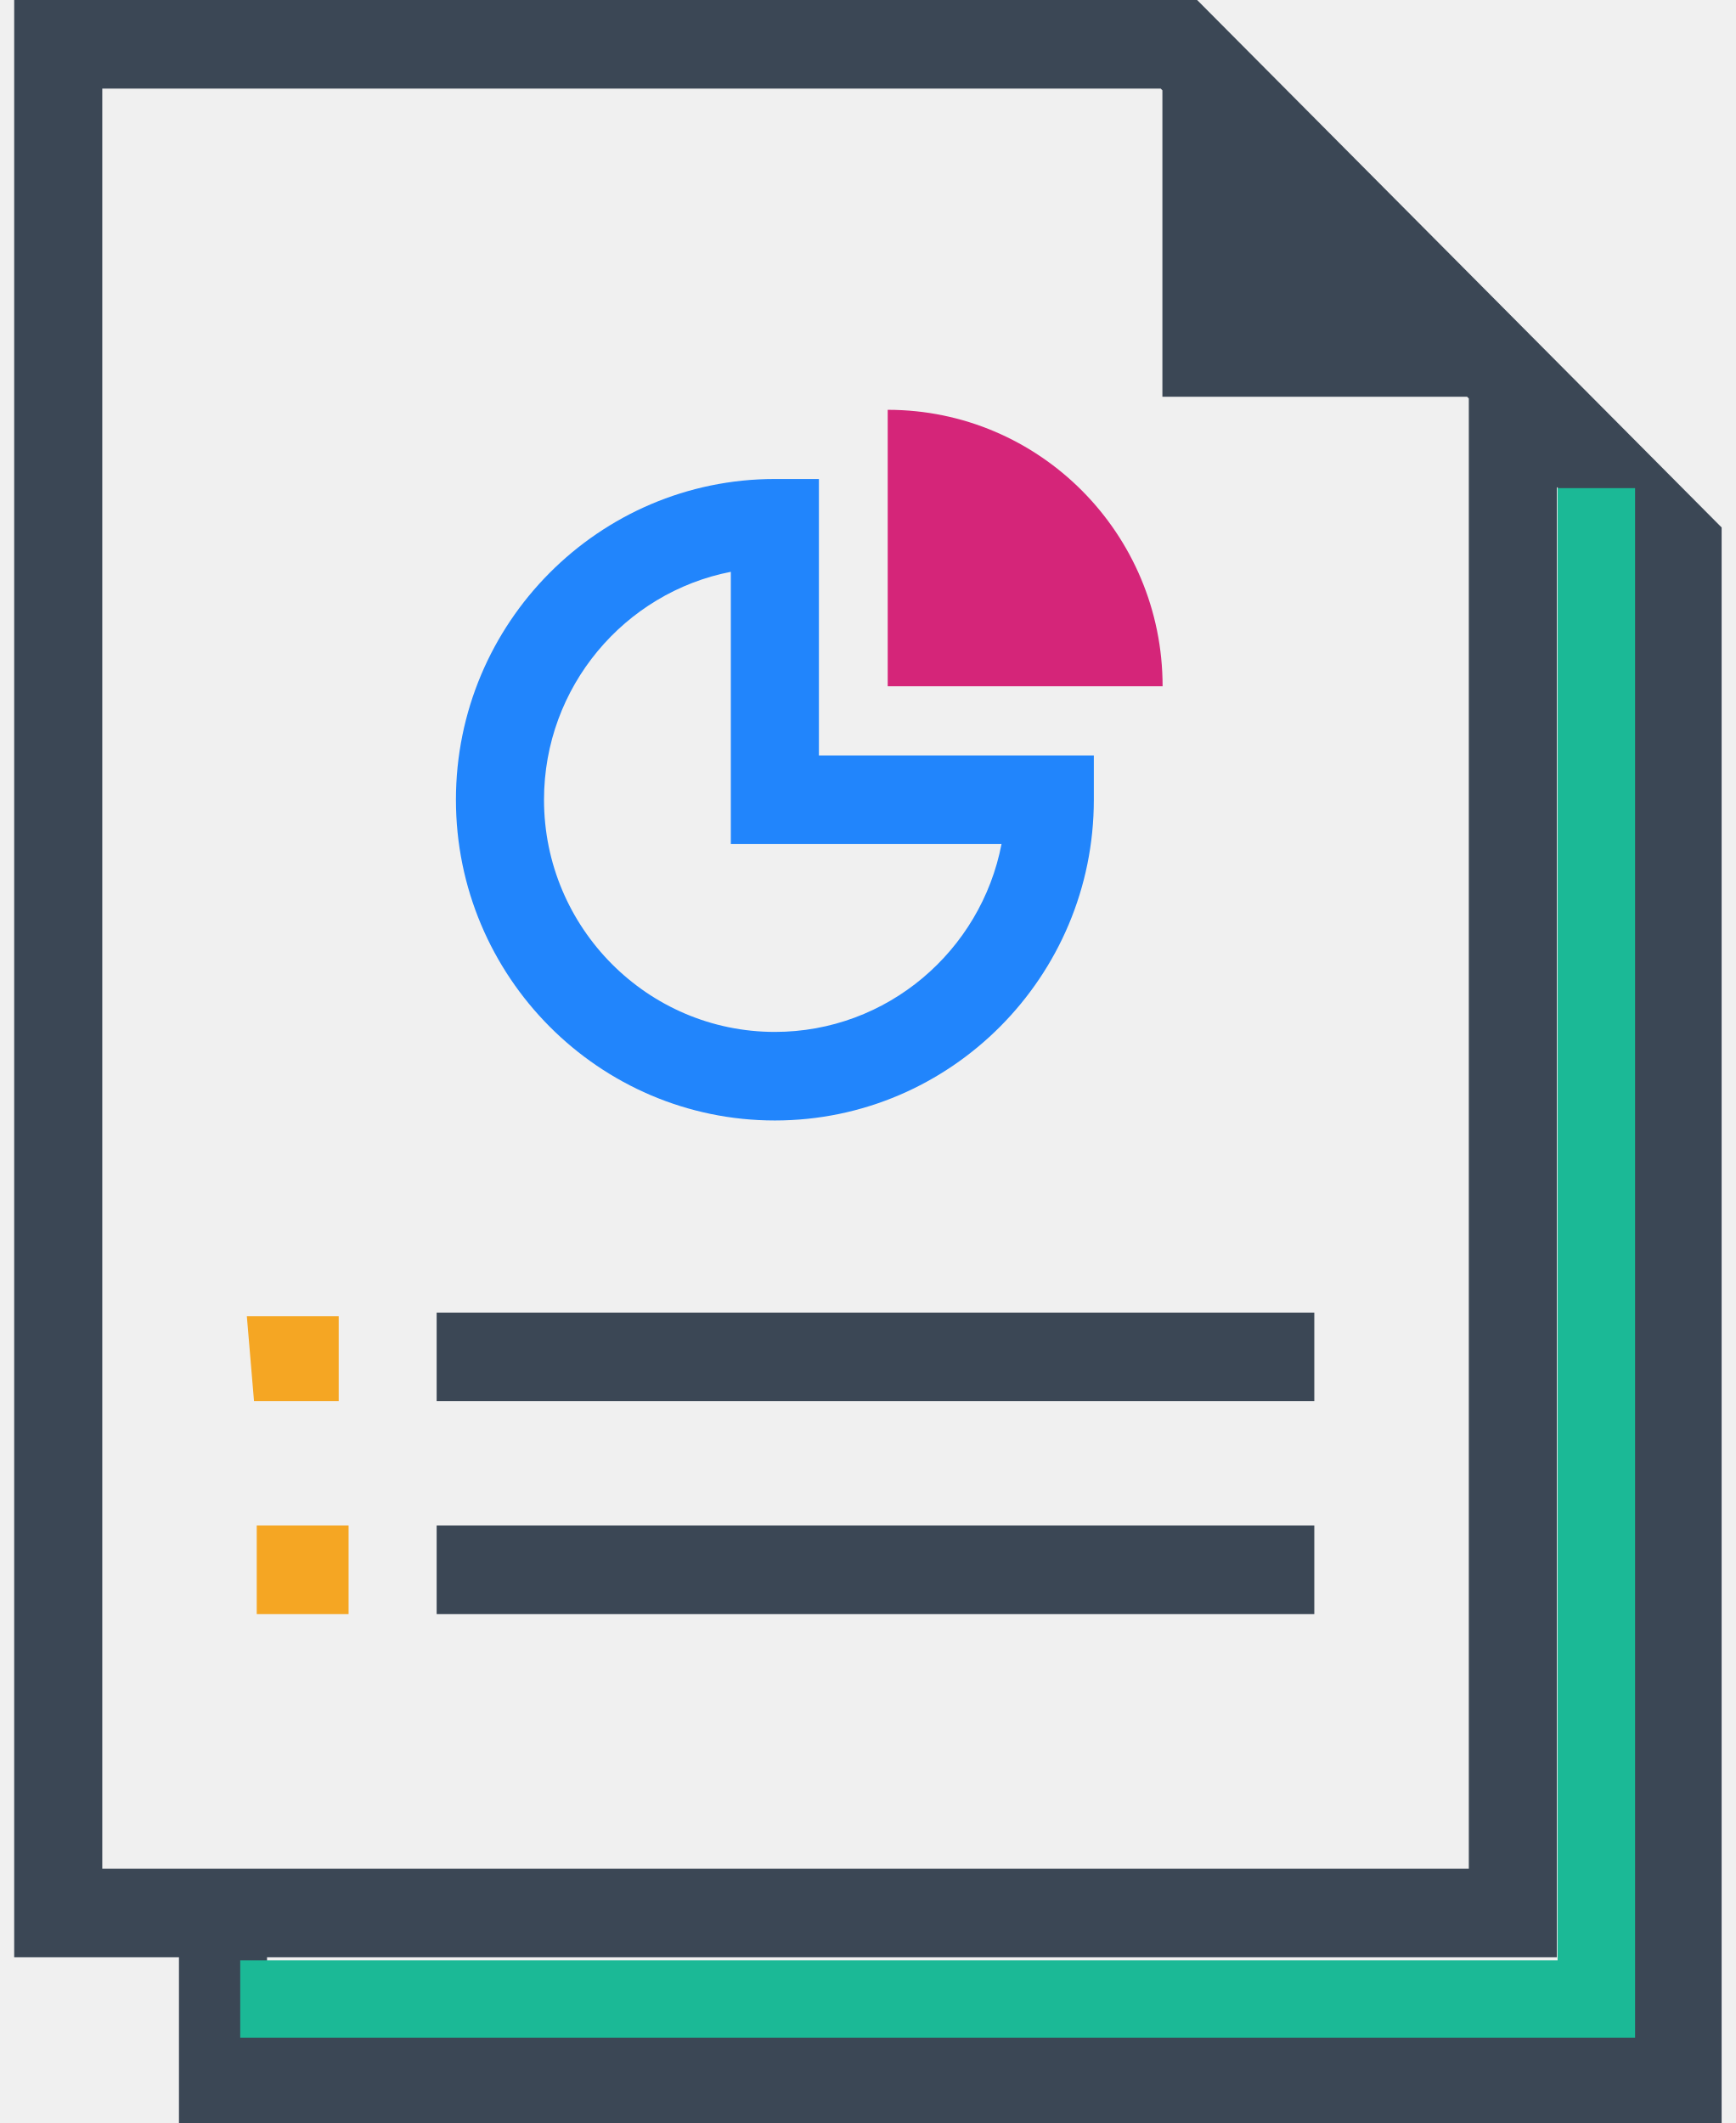
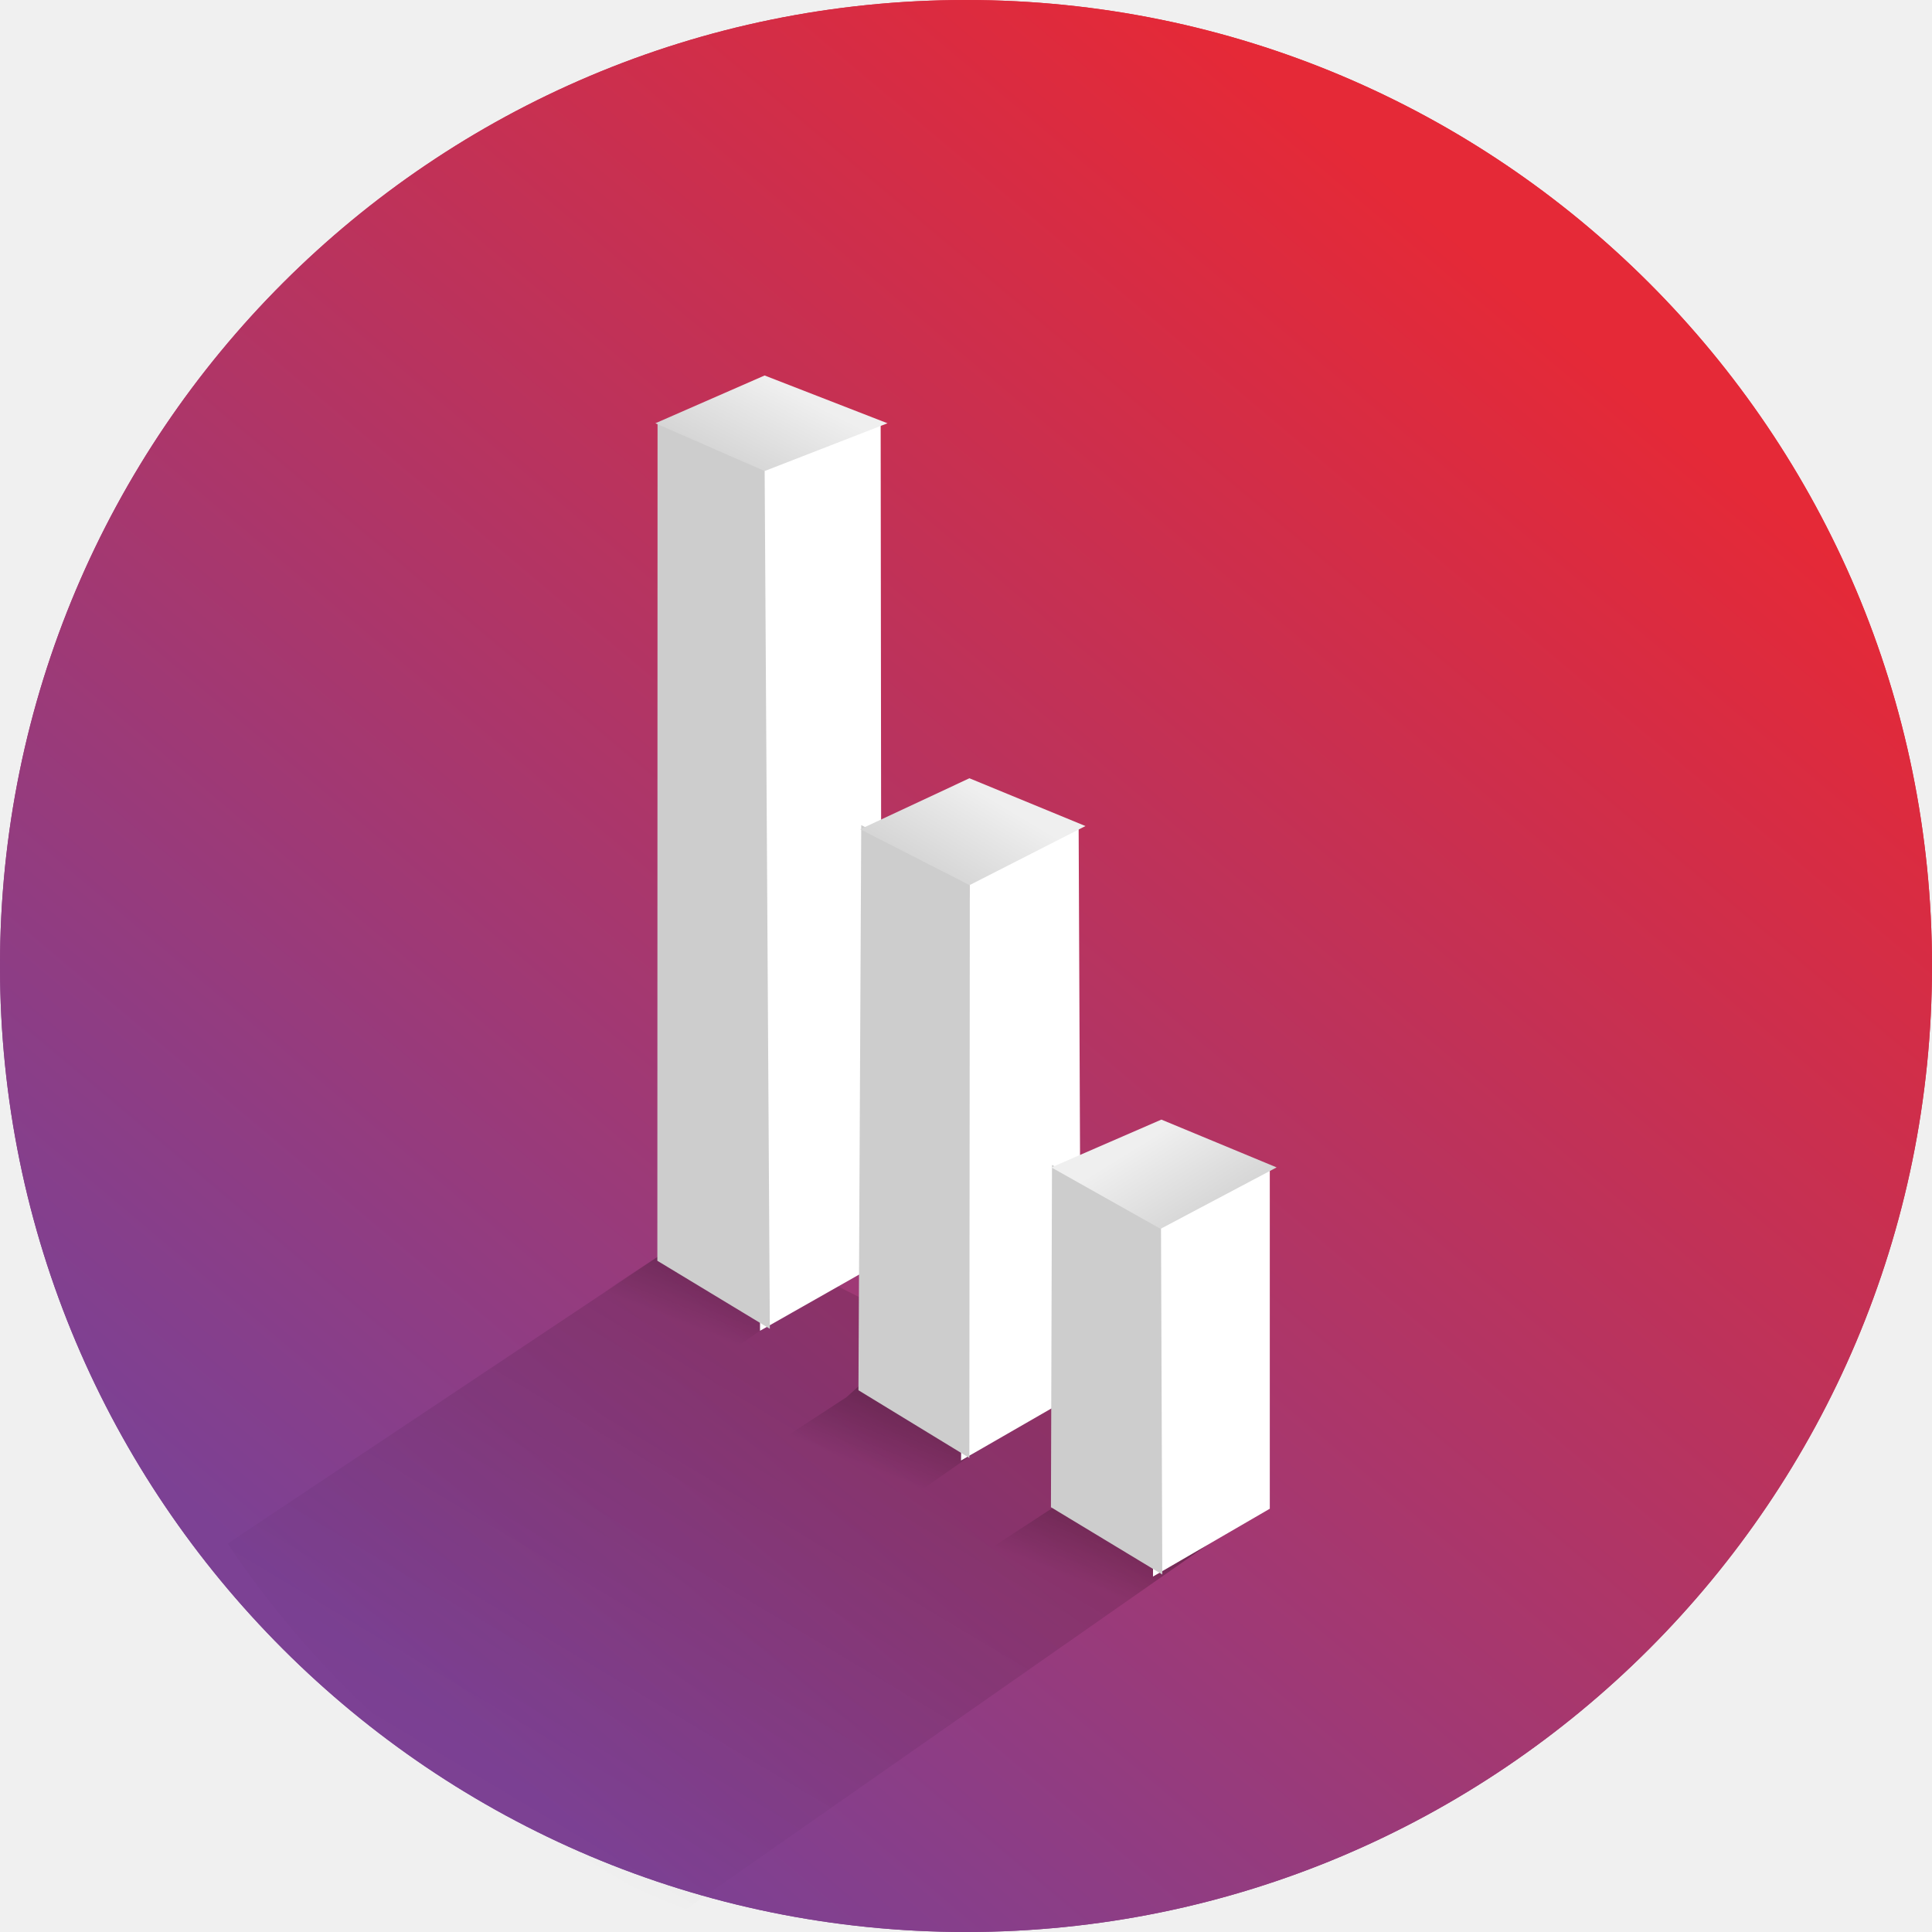
- <svg xmlns="http://www.w3.org/2000/svg" width="112" height="137" viewBox="0 0 112 137">
-   <g fill="none">
-     <path fill="#3B4755" d="M87.873,10.692 L77.242,0 L0.916,0 L0.916,126.308 L11.547,126.308 L11.547,137 L111.084,137 L111.084,34.038 L87.873,10.692 Z M6.599,120.592 L6.599,5.716 L74.889,5.716 L75.001,5.829 L75.001,25.602 L94.66,25.602 L94.772,25.715 L94.772,120.593 L6.599,120.593 L6.599,120.592 Z M17.23,131.284 L17.23,126.308 L100.453,126.308 L100.453,31.429 L105.401,36.405 L105.401,131.284 L17.23,131.284 Z" />
-     <path fill="#2185FC" d="M49.997,72.306 C61.344,72.306 70.577,63.02 70.577,51.608 L70.577,48.751 L52.838,48.751 L52.838,30.91 L49.997,30.91 C38.651,30.91 29.418,40.196 29.418,51.608 C29.418,63.02 38.649,72.306 49.997,72.306 Z M47.155,36.9 L47.155,54.467 L64.621,54.467 C63.291,61.365 57.24,66.591 49.997,66.591 C41.784,66.591 35.101,59.871 35.101,51.609 C35.101,44.324 40.296,38.238 47.155,36.9 Z" />
-     <path fill="#D52579" d="M57.277,26.446 L57.277,44.284 L75.014,44.284 C75.016,34.433 67.074,26.446 57.277,26.446 Z" />
-     <rect width="56.628" height="5.716" x="28.174" y="84.704" fill="#3B4755" />
-     <polygon fill="#F5A623" points="15.927 84.94 21.854 84.94 21.854 90.42 16.39 90.42" />
-     <rect width="5.927" height="5.716" x="16.565" y="98.445" fill="#F5A623" />
-     <rect width="56.628" height="5.716" x="28.174" y="98.445" fill="#3B4755" />
-     <polygon fill="#1BB996" points="100.5 126.5 100.5 31.5 105.5 31.5 105.5 131.5 15.5 131.5 15.5 126.5" />
+ <svg xmlns="http://www.w3.org/2000/svg" xmlns:xlink="http://www.w3.org/1999/xlink" width="283" height="283" viewBox="0 0 283 283">
+   <defs>
+     <linearGradient id="reports-b" x1="25.354%" x2="84.561%" y1="90.611%" y2="20.293%">
+       <stop offset="0%" stop-color="#7C4194" />
+       <stop offset="100%" stop-color="#E52937" />
+     </linearGradient>
+     <path id="reports-a" d="M141.5,283 C219.648,283 283,219.648 283,141.5 C283,63.352 219.648,0 141.5,0 C63.352,0 0,63.352 0,141.5 C0,219.648 63.352,283 141.5,283 Z" />
+     <linearGradient id="reports-c" x1="31.635%" x2="66.469%" y1="70.881%" y2="24.425%">
+       <stop offset="0%" stop-opacity="0" />
+       <stop offset="100%" />
+     </linearGradient>
+     <linearGradient id="reports-e" x1="43.099%" x2="35.055%" y1="57.099%" y2="96.779%">
+       <stop offset="0%" stop-color="#FFF" />
+       <stop offset="100%" stop-color="#D8D8D8" />
+     </linearGradient>
+     <linearGradient id="reports-f" x1="24.715%" x2="83.821%" y1="54.261%" y2="100%">
+       <stop offset="0%" stop-color="#CCC" />
+       <stop offset="12.959%" stop-color="#B0B0B0" />
+       <stop offset="47.936%" stop-color="#B6B6B6" />
+       <stop offset="100%" stop-color="#B1B1B1" />
+     </linearGradient>
+     <linearGradient id="reports-g" x1="39.517%" x2="22.695%" y1="63.177%" y2="80.684%">
+       <stop offset="0%" stop-color="#FFF" />
+       <stop offset="100%" stop-color="#F2F2F2" />
+     </linearGradient>
+     <path id="reports-h" d="M141.5,283 C219.648,283 283,219.648 283,141.5 C283,63.352 219.648,0 141.5,0 C63.352,0 0,63.352 0,141.5 C0,219.648 63.352,283 141.5,283 Z" />
+     <linearGradient id="reports-j" x1="79.215%" x2="82.856%" y1="18.233%" y2="8.848%">
+       <stop offset="0%" stop-opacity="0" />
+       <stop offset="100%" />
+     </linearGradient>
+     <linearGradient id="reports-k" x1="26.358%" x2="80.276%" y1="50%" y2="74.701%">
+       <stop offset="0%" stop-color="#EFEFEF" />
+       <stop offset="100%" stop-color="#D3D3D3" />
+     </linearGradient>
+   </defs>
+   <g fill="none" fill-rule="evenodd">
+     <mask id="reports-d" fill="#fff">
+       <use xlink:href="#reports-a" />
+     </mask>
+     <use fill="url(#reports-b)" xlink:href="#reports-a" />
+     <path fill="url(#reports-c)" d="M92.741,289.804 C59.784,267.975 38.784,252.308 29.741,242.804 C20.698,233.3 13.984,218.758 9.599,199.177 L77.404,115.886 L162.567,151.804 L188.741,170.804 L92.741,289.804 Z" mask="url(#reports-d)" opacity=".215" style="mix-blend-mode:multiply" transform="rotate(6 99.17 202.845)" />
+     <g transform="translate(75 69)">
+       <g transform="translate(0 12)">
+         <path fill="#9D9D9D" d="M1.647,58 C1.593,59.053 1.565,60.113 1.565,61.18 C1.565,94.809 28.894,122.071 62.606,122.071 C91.449,122.071 115.62,102.115 122,75.289 C120.342,107.44 93.684,133 61.041,133 C27.329,133 0,105.738 0,72.109 C0,67.252 0.57,62.528 1.647,58 Z" />
+         <path fill="url(#reports-e)" d="M62.278,0.005 L62.278,59.646 L122.956,59.646 C122.985,60.427 123,61.212 123,62 C123,96.242 95.466,124 61.5,124 C27.534,124 0,96.242 0,62 C0,27.758 27.534,0 61.5,0 C61.76,0 62.019,0.002 62.278,0.005 Z" />
+       </g>
+       <g opacity=".584" transform="translate(87)">
+         <path fill="url(#reports-f)" d="M0,46 L0,3.538 C28.96,4.446 43.439,18.599 43.439,46 C43.439,46 28.96,46 0,46 Z" />
+         <path fill="url(#reports-g)" d="M3.561,42.462 L3.561,0 C32.52,0.907 47,15.061 47,42.462 C47,42.462 32.52,42.462 3.561,42.462 Z" />
+         <path fill="#B5B5B5" d="M3.561,0 L3.561,7.785 L0,3.538 L3.561,0 Z M47,42.462 L42.727,46 L42.727,42.462 L47,42.462 Z" />
+       </g>
+     </g>
+     <g>
+       <mask id="reports-i" fill="#fff">
+         <use xlink:href="#reports-h" />
+       </mask>
+       <use fill="url(#reports-b)" xlink:href="#reports-h" />
+       <path fill="url(#reports-c)" d="M95.465,286.681 C70.891,292.988 55.834,293.23 50.293,287.407 C44.752,281.583 27.393,272.682 -1.783,260.704 L98.099,177.809 L147.372,196.446 L181.161,212.316 L95.465,286.681 Z" mask="url(#reports-i)" opacity=".121" style="mix-blend-mode:multiply" transform="rotate(6 89.689 234.705)" />
+       <polygon fill="url(#reports-j)" points="93.232 288.761 37.903 307.648 149.983 216.433 158.987 206.437 178.929 214.396" mask="url(#reports-i)" opacity=".215" style="mix-blend-mode:multiply" transform="rotate(6 108.416 257.042)" />
+       <polygon fill="url(#reports-j)" points="63.232 272.418 7.903 291.304 119.983 200.089 128.987 190.093 148.929 198.053" mask="url(#reports-i)" opacity=".215" style="mix-blend-mode:multiply" transform="rotate(6 78.416 240.699)" />
+       <polygon fill="url(#reports-j)" points="36.232 251.418 -19.097 270.304 92.983 179.089 101.987 169.093 121.929 177.053" mask="url(#reports-i)" opacity=".215" style="mix-blend-mode:multiply" transform="rotate(6 51.416 219.699)" />
+       <g transform="matrix(-1 0 0 1 186 50)">
+         <g transform="translate(41)">
+           <polygon fill="#FFF" points="16 12 33.893 18.014 33.671 144.933 15.862 134.829" />
+           <polygon fill="#CDCDCD" points="15.342 16.341 32.055 18.124 65.573 140.256 47.078 134.894" transform="scale(-1 1) rotate(15 0 -229.008)" />
+           <polygon fill="url(#reports-k)" points="31.221 4.989 48.488 7.609 34.845 18.511 15.646 16.409" transform="rotate(15 32.067 11.75)" />
+         </g>
+         <g transform="translate(21 60)">
+           <polygon fill="#FFF" points="7 11 23 19 24.228 103.933 6.649 93.81" />
+           <polygon fill="#CDCDCD" points="11.284 14.494 28.714 18.087 50.571 99.93 32.314 94.559" transform="scale(-1 1) rotate(15 0 -177.705)" />
+           <polygon fill="url(#reports-k)" points="20.995 4.102 38.383 7.177 25.032 19.229 6.386 15.263" transform="rotate(15 22.385 11.665)" />
+         </g>
+         <g transform="translate(0 120)">
+           <polygon fill="#FFF" points="0 1 16.888 8.589 17.109 60.934 0 51" />
+           <polygon fill="#CDCDCD" points="8.26 3.757 25.736 7.303 39.393 57.522 21.087 52.22" transform="scale(-1 1) rotate(15 0 -150.339)" />
+         </g>
+       </g>
+     </g>
+     <polygon fill="url(#reports-k)" points="168.041 164.3 186.158 166.693 172.067 179.786 154.283 175.234" transform="rotate(15 170.22 172.043)" />
  </g>
</svg>
